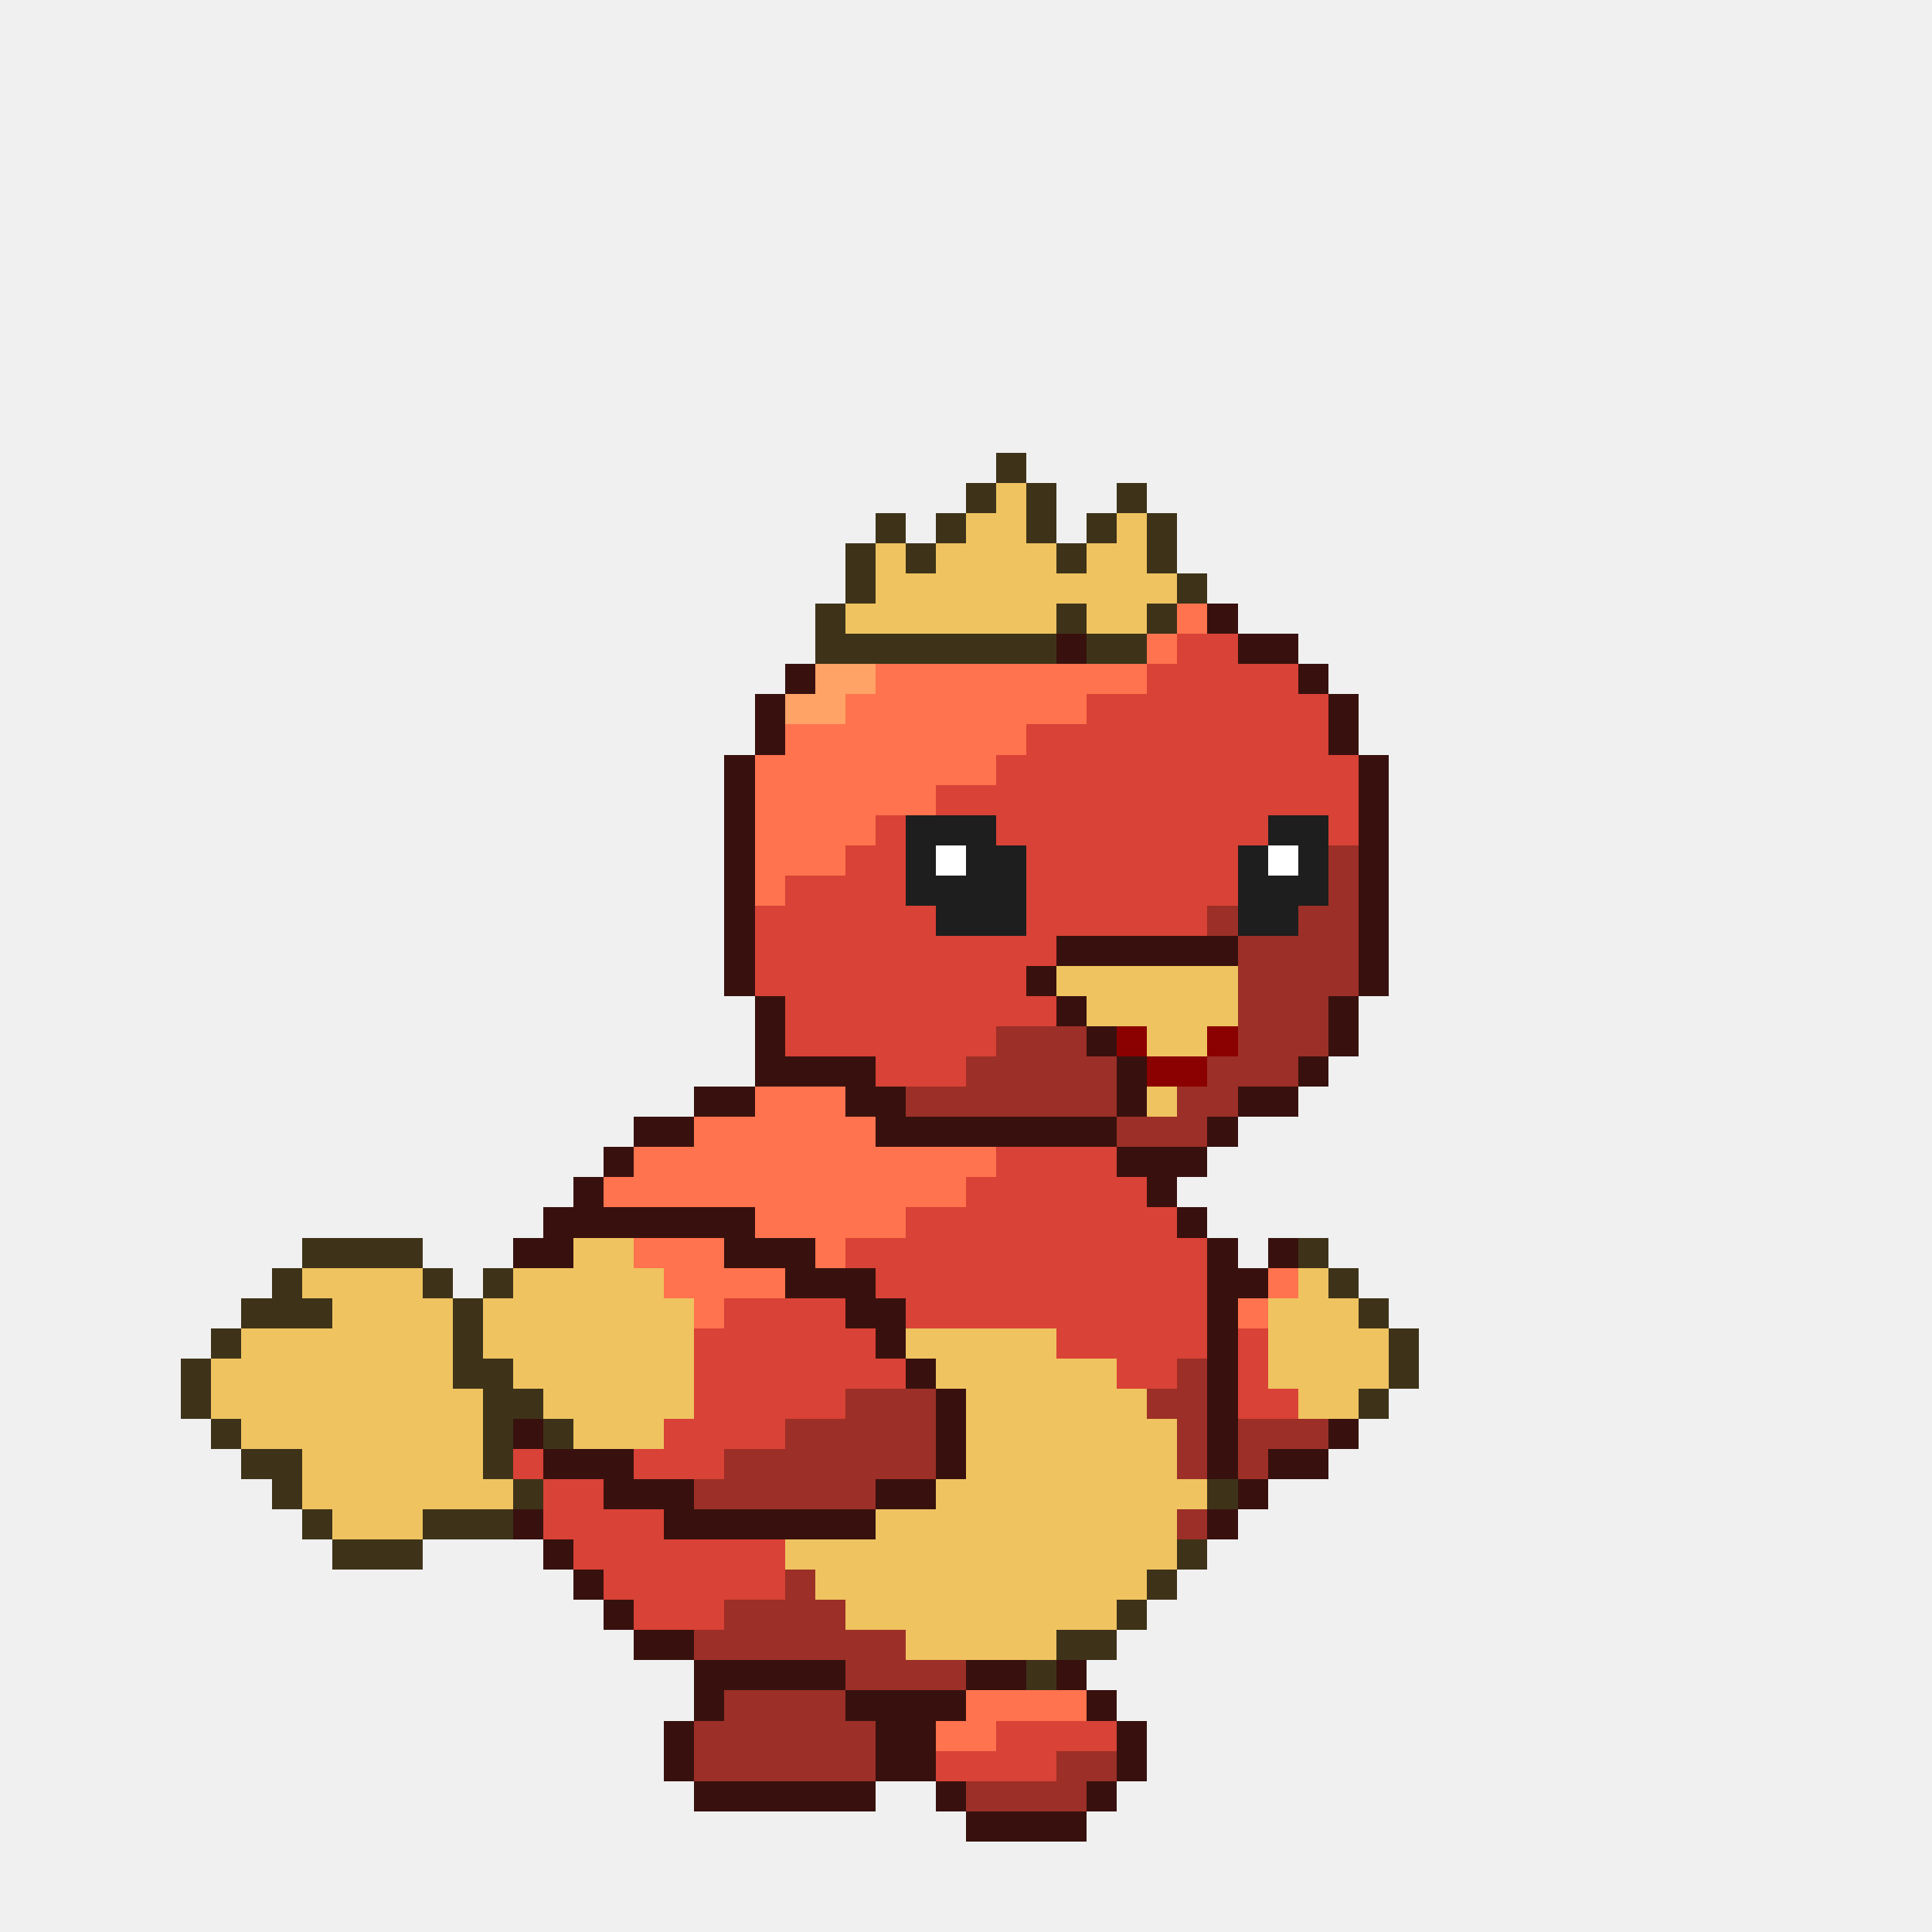
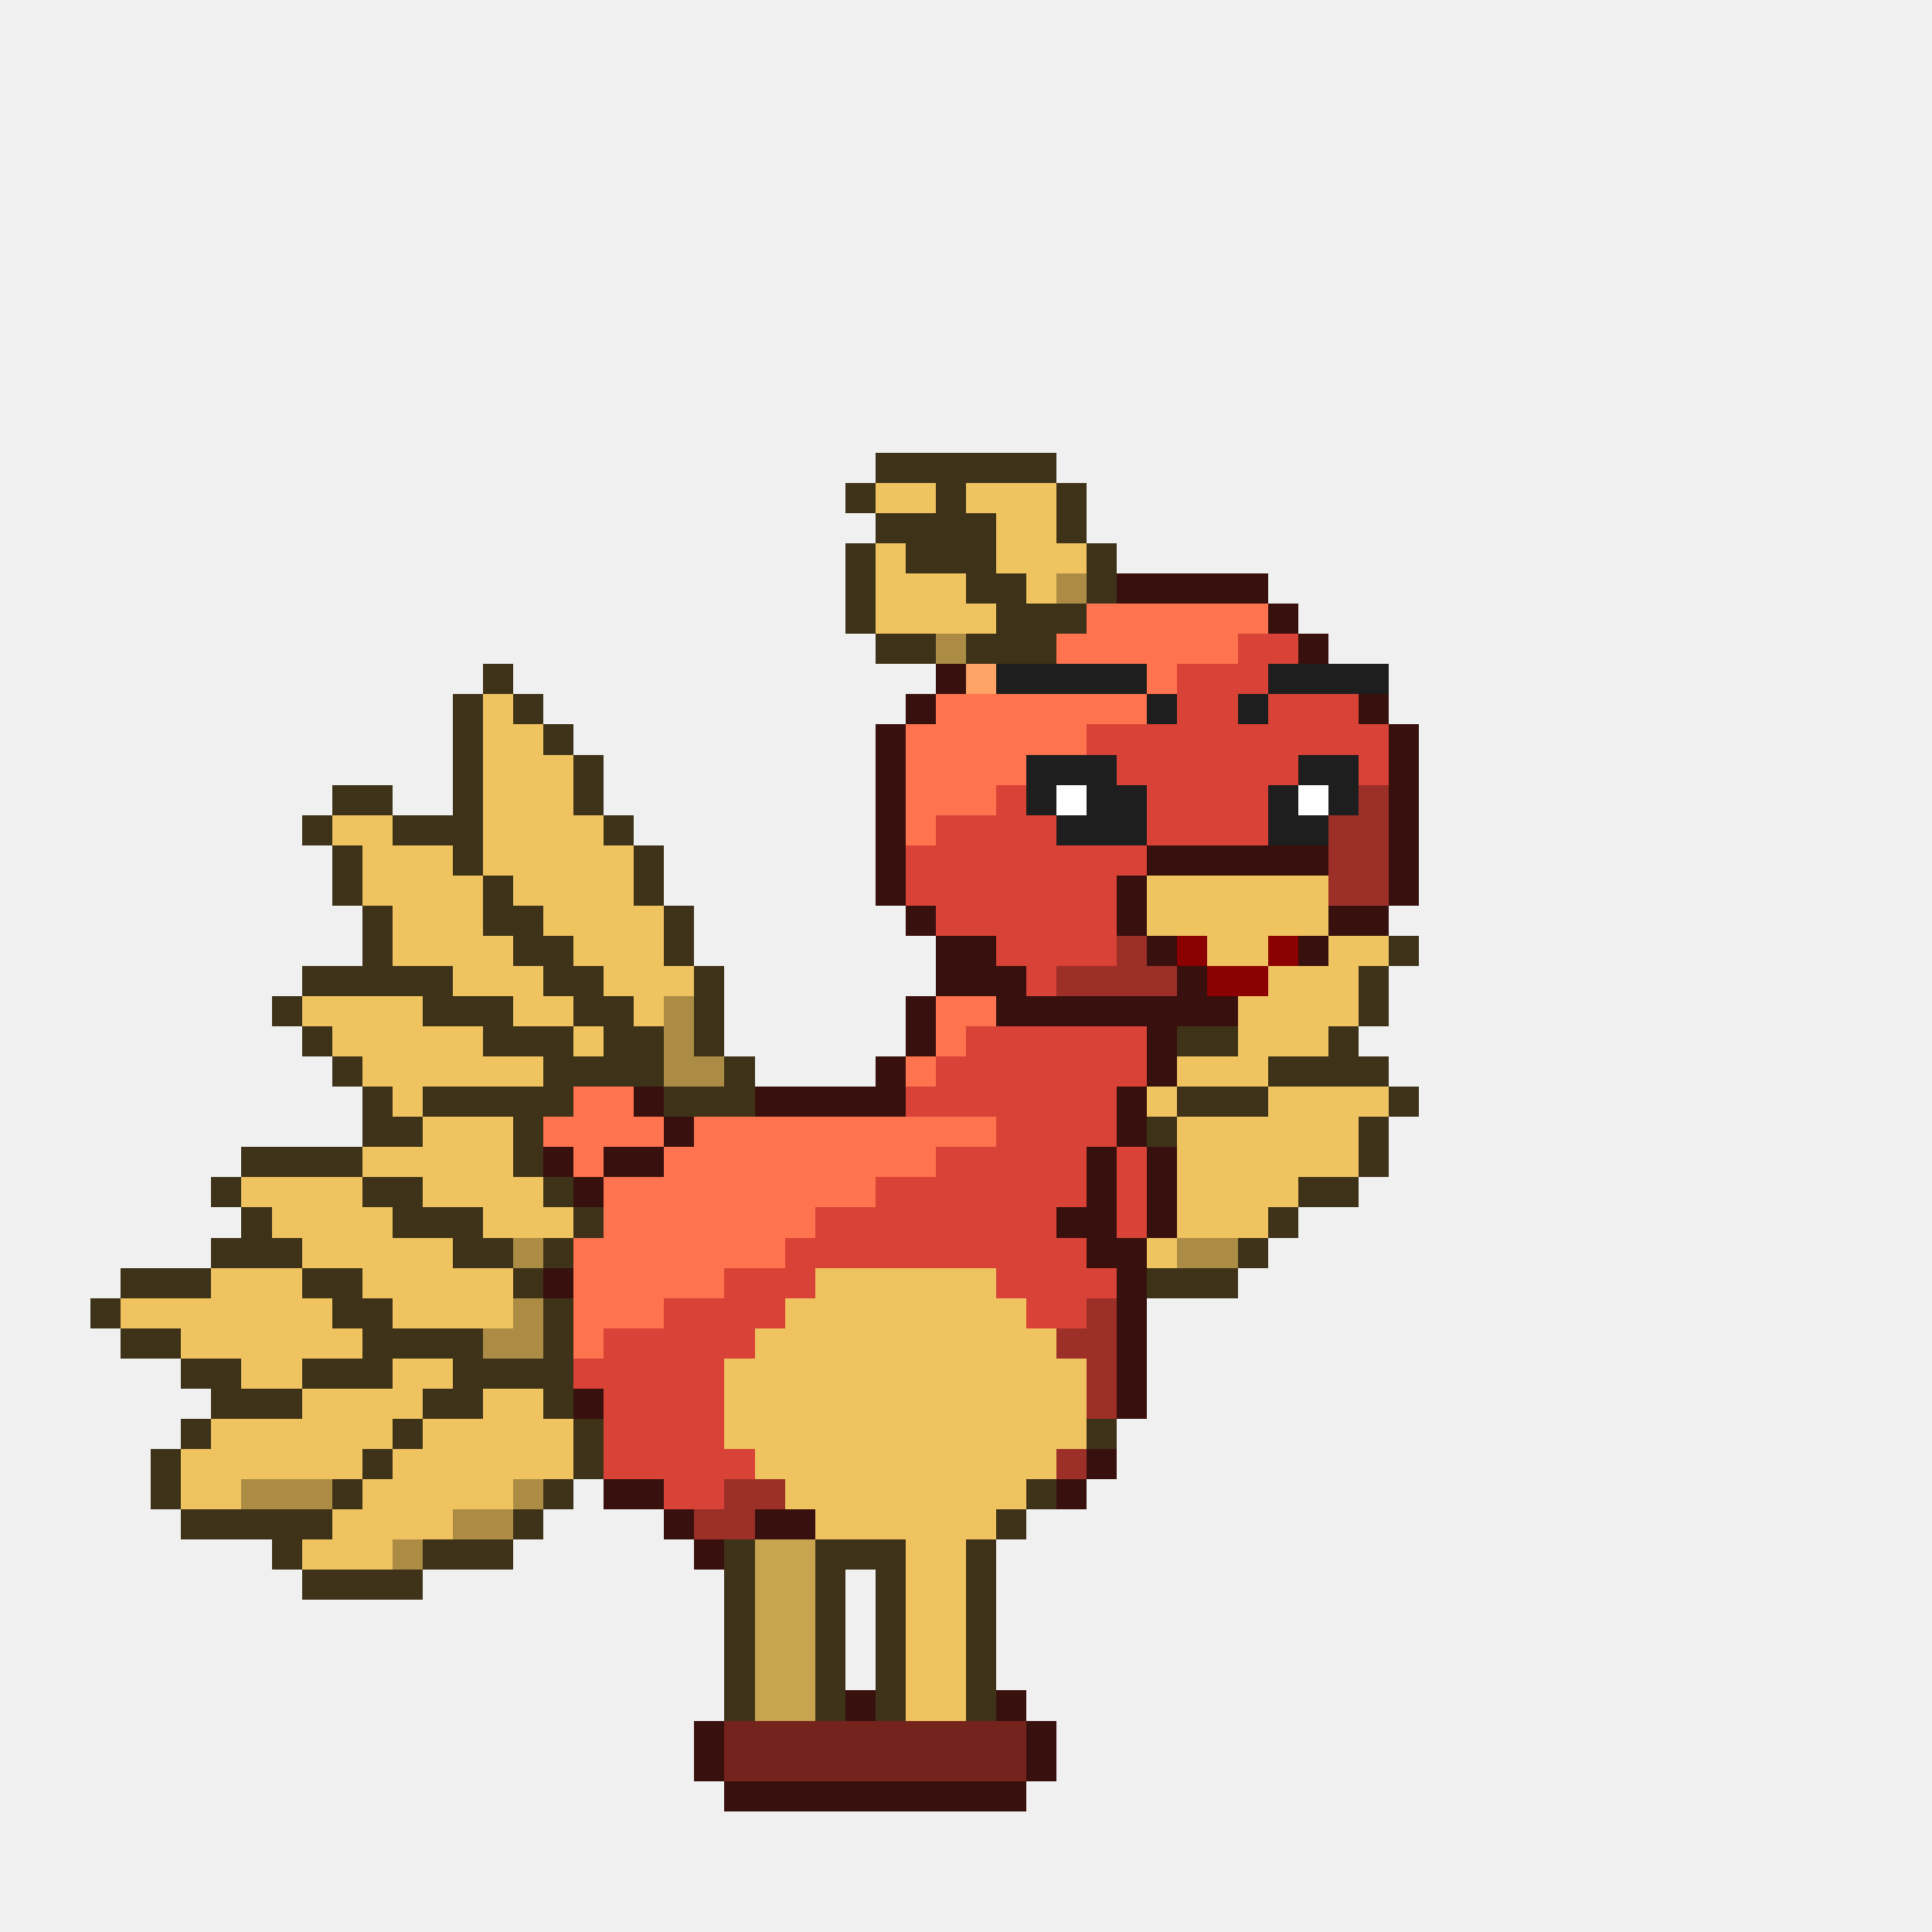
<svg xmlns="http://www.w3.org/2000/svg" viewBox="0 0 128 128" width="128" height="128" shape-rendering="crispEdges">
-   <rect x="66" y="30" width="2" height="2" fill="#3e3319" />
-   <rect x="64" y="32" width="2" height="2" fill="#3e3319" />
-   <rect x="66" y="32" width="2" height="2" fill="#efc360" />
-   <rect x="68" y="32" width="2" height="2" fill="#3e3319" />
-   <rect x="74" y="32" width="2" height="2" fill="#3e3319" />
-   <rect x="58" y="34" width="2" height="2" fill="#3e3319" />
-   <rect x="62" y="34" width="2" height="2" fill="#3e3319" />
-   <rect x="64" y="34" width="4" height="2" fill="#efc360" />
-   <rect x="68" y="34" width="2" height="2" fill="#3e3319" />
-   <rect x="72" y="34" width="2" height="2" fill="#3e3319" />
-   <rect x="74" y="34" width="2" height="2" fill="#efc360" />
-   <rect x="76" y="34" width="2" height="2" fill="#3e3319" />
+   <rect x="58" y="30" width="12" height="2" fill="#3e3319" />
+   <rect x="56" y="32" width="2" height="2" fill="#3e3319" />
+   <rect x="58" y="32" width="4" height="2" fill="#efc360" />
+   <rect x="62" y="32" width="2" height="2" fill="#3e3319" />
+   <rect x="64" y="32" width="6" height="2" fill="#efc360" />
+   <rect x="70" y="32" width="2" height="2" fill="#3e3319" />
+   <rect x="58" y="34" width="8" height="2" fill="#3e3319" />
+   <rect x="66" y="34" width="4" height="2" fill="#efc360" />
+   <rect x="70" y="34" width="2" height="2" fill="#3e3319" />
  <rect x="56" y="36" width="2" height="2" fill="#3e3319" />
  <rect x="58" y="36" width="2" height="2" fill="#efc360" />
-   <rect x="60" y="36" width="2" height="2" fill="#3e3319" />
-   <rect x="62" y="36" width="8" height="2" fill="#efc360" />
-   <rect x="70" y="36" width="2" height="2" fill="#3e3319" />
-   <rect x="72" y="36" width="4" height="2" fill="#efc360" />
-   <rect x="76" y="36" width="2" height="2" fill="#3e3319" />
+   <rect x="60" y="36" width="6" height="2" fill="#3e3319" />
+   <rect x="66" y="36" width="6" height="2" fill="#efc360" />
+   <rect x="72" y="36" width="2" height="2" fill="#3e3319" />
  <rect x="56" y="38" width="2" height="2" fill="#3e3319" />
-   <rect x="58" y="38" width="20" height="2" fill="#efc360" />
-   <rect x="78" y="38" width="2" height="2" fill="#3e3319" />
-   <rect x="54" y="40" width="2" height="2" fill="#3e3319" />
-   <rect x="56" y="40" width="14" height="2" fill="#efc360" />
-   <rect x="70" y="40" width="2" height="2" fill="#3e3319" />
-   <rect x="72" y="40" width="4" height="2" fill="#efc360" />
-   <rect x="76" y="40" width="2" height="2" fill="#3e3319" />
-   <rect x="78" y="40" width="2" height="2" fill="#ff734e" />
-   <rect x="80" y="40" width="2" height="2" fill="#38110e" />
-   <rect x="54" y="42" width="16" height="2" fill="#3e3319" />
-   <rect x="70" y="42" width="2" height="2" fill="#38110e" />
-   <rect x="72" y="42" width="4" height="2" fill="#3e3319" />
-   <rect x="76" y="42" width="2" height="2" fill="#ff734e" />
-   <rect x="78" y="42" width="4" height="2" fill="#d94236" />
-   <rect x="82" y="42" width="4" height="2" fill="#38110e" />
-   <rect x="52" y="44" width="2" height="2" fill="#38110e" />
-   <rect x="54" y="44" width="4" height="2" fill="#ffa366" />
-   <rect x="58" y="44" width="18" height="2" fill="#ff734e" />
-   <rect x="76" y="44" width="10" height="2" fill="#d94236" />
-   <rect x="86" y="44" width="2" height="2" fill="#38110e" />
-   <rect x="50" y="46" width="2" height="2" fill="#38110e" />
-   <rect x="52" y="46" width="4" height="2" fill="#ffa366" />
-   <rect x="56" y="46" width="16" height="2" fill="#ff734e" />
-   <rect x="72" y="46" width="16" height="2" fill="#d94236" />
-   <rect x="88" y="46" width="2" height="2" fill="#38110e" />
-   <rect x="50" y="48" width="2" height="2" fill="#38110e" />
-   <rect x="52" y="48" width="16" height="2" fill="#ff734e" />
-   <rect x="68" y="48" width="20" height="2" fill="#d94236" />
-   <rect x="88" y="48" width="2" height="2" fill="#38110e" />
-   <rect x="48" y="50" width="2" height="2" fill="#38110e" />
-   <rect x="50" y="50" width="16" height="2" fill="#ff734e" />
-   <rect x="66" y="50" width="24" height="2" fill="#d94236" />
-   <rect x="90" y="50" width="2" height="2" fill="#38110e" />
-   <rect x="48" y="52" width="2" height="2" fill="#38110e" />
-   <rect x="50" y="52" width="12" height="2" fill="#ff734e" />
-   <rect x="62" y="52" width="28" height="2" fill="#d94236" />
-   <rect x="90" y="52" width="2" height="2" fill="#38110e" />
-   <rect x="48" y="54" width="2" height="2" fill="#38110e" />
-   <rect x="50" y="54" width="8" height="2" fill="#ff734e" />
-   <rect x="58" y="54" width="2" height="2" fill="#d94236" />
-   <rect x="60" y="54" width="6" height="2" fill="#1e1e1e" />
-   <rect x="66" y="54" width="18" height="2" fill="#d94236" />
+   <rect x="58" y="38" width="6" height="2" fill="#efc360" />
+   <rect x="64" y="38" width="4" height="2" fill="#3e3319" />
+   <rect x="68" y="38" width="2" height="2" fill="#efc360" />
+   <rect x="70" y="38" width="2" height="2" fill="#ac8c45" />
+   <rect x="72" y="38" width="2" height="2" fill="#3e3319" />
+   <rect x="74" y="38" width="10" height="2" fill="#38110e" />
+   <rect x="56" y="40" width="2" height="2" fill="#3e3319" />
+   <rect x="58" y="40" width="8" height="2" fill="#efc360" />
+   <rect x="66" y="40" width="6" height="2" fill="#3e3319" />
+   <rect x="72" y="40" width="12" height="2" fill="#ff734e" />
+   <rect x="84" y="40" width="2" height="2" fill="#38110e" />
+   <rect x="58" y="42" width="4" height="2" fill="#3e3319" />
+   <rect x="62" y="42" width="2" height="2" fill="#ac8c45" />
+   <rect x="64" y="42" width="6" height="2" fill="#3e3319" />
+   <rect x="70" y="42" width="12" height="2" fill="#ff734e" />
+   <rect x="82" y="42" width="4" height="2" fill="#d94236" />
+   <rect x="86" y="42" width="2" height="2" fill="#38110e" />
+   <rect x="32" y="44" width="2" height="2" fill="#3e3319" />
+   <rect x="62" y="44" width="2" height="2" fill="#38110e" />
+   <rect x="64" y="44" width="2" height="2" fill="#ffa366" />
+   <rect x="66" y="44" width="10" height="2" fill="#1e1e1e" />
+   <rect x="76" y="44" width="2" height="2" fill="#ff734e" />
+   <rect x="78" y="44" width="6" height="2" fill="#d94236" />
+   <rect x="84" y="44" width="8" height="2" fill="#1e1e1e" />
+   <rect x="30" y="46" width="2" height="2" fill="#3e3319" />
+   <rect x="32" y="46" width="2" height="2" fill="#efc360" />
+   <rect x="34" y="46" width="2" height="2" fill="#3e3319" />
+   <rect x="60" y="46" width="2" height="2" fill="#38110e" />
+   <rect x="62" y="46" width="14" height="2" fill="#ff734e" />
+   <rect x="76" y="46" width="2" height="2" fill="#1e1e1e" />
+   <rect x="78" y="46" width="4" height="2" fill="#d94236" />
+   <rect x="82" y="46" width="2" height="2" fill="#1e1e1e" />
+   <rect x="84" y="46" width="6" height="2" fill="#d94236" />
+   <rect x="90" y="46" width="2" height="2" fill="#38110e" />
+   <rect x="30" y="48" width="2" height="2" fill="#3e3319" />
+   <rect x="32" y="48" width="4" height="2" fill="#efc360" />
+   <rect x="36" y="48" width="2" height="2" fill="#3e3319" />
+   <rect x="58" y="48" width="2" height="2" fill="#38110e" />
+   <rect x="60" y="48" width="12" height="2" fill="#ff734e" />
+   <rect x="72" y="48" width="20" height="2" fill="#d94236" />
+   <rect x="92" y="48" width="2" height="2" fill="#38110e" />
+   <rect x="30" y="50" width="2" height="2" fill="#3e3319" />
+   <rect x="32" y="50" width="6" height="2" fill="#efc360" />
+   <rect x="38" y="50" width="2" height="2" fill="#3e3319" />
+   <rect x="58" y="50" width="2" height="2" fill="#38110e" />
+   <rect x="60" y="50" width="8" height="2" fill="#ff734e" />
+   <rect x="68" y="50" width="6" height="2" fill="#1e1e1e" />
+   <rect x="74" y="50" width="12" height="2" fill="#d94236" />
+   <rect x="86" y="50" width="4" height="2" fill="#1e1e1e" />
+   <rect x="90" y="50" width="2" height="2" fill="#d94236" />
+   <rect x="92" y="50" width="2" height="2" fill="#38110e" />
+   <rect x="22" y="52" width="4" height="2" fill="#3e3319" />
+   <rect x="30" y="52" width="2" height="2" fill="#3e3319" />
+   <rect x="32" y="52" width="6" height="2" fill="#efc360" />
+   <rect x="38" y="52" width="2" height="2" fill="#3e3319" />
+   <rect x="58" y="52" width="2" height="2" fill="#38110e" />
+   <rect x="60" y="52" width="6" height="2" fill="#ff734e" />
+   <rect x="66" y="52" width="2" height="2" fill="#d94236" />
+   <rect x="68" y="52" width="2" height="2" fill="#1e1e1e" />
+   <rect x="70" y="52" width="2" height="2" fill="#ffffff" />
+   <rect x="72" y="52" width="4" height="2" fill="#1e1e1e" />
+   <rect x="76" y="52" width="8" height="2" fill="#d94236" />
+   <rect x="84" y="52" width="2" height="2" fill="#1e1e1e" />
+   <rect x="86" y="52" width="2" height="2" fill="#ffffff" />
+   <rect x="88" y="52" width="2" height="2" fill="#1e1e1e" />
+   <rect x="90" y="52" width="2" height="2" fill="#9c2f27" />
+   <rect x="92" y="52" width="2" height="2" fill="#38110e" />
+   <rect x="20" y="54" width="2" height="2" fill="#3e3319" />
+   <rect x="22" y="54" width="4" height="2" fill="#efc360" />
+   <rect x="26" y="54" width="6" height="2" fill="#3e3319" />
+   <rect x="32" y="54" width="8" height="2" fill="#efc360" />
+   <rect x="40" y="54" width="2" height="2" fill="#3e3319" />
+   <rect x="58" y="54" width="2" height="2" fill="#38110e" />
+   <rect x="60" y="54" width="2" height="2" fill="#ff734e" />
+   <rect x="62" y="54" width="8" height="2" fill="#d94236" />
+   <rect x="70" y="54" width="6" height="2" fill="#1e1e1e" />
+   <rect x="76" y="54" width="8" height="2" fill="#d94236" />
  <rect x="84" y="54" width="4" height="2" fill="#1e1e1e" />
-   <rect x="88" y="54" width="2" height="2" fill="#d94236" />
-   <rect x="90" y="54" width="2" height="2" fill="#38110e" />
-   <rect x="48" y="56" width="2" height="2" fill="#38110e" />
-   <rect x="50" y="56" width="6" height="2" fill="#ff734e" />
-   <rect x="56" y="56" width="4" height="2" fill="#d94236" />
-   <rect x="60" y="56" width="2" height="2" fill="#1e1e1e" />
-   <rect x="62" y="56" width="2" height="2" fill="#ffffff" />
-   <rect x="64" y="56" width="4" height="2" fill="#1e1e1e" />
-   <rect x="68" y="56" width="14" height="2" fill="#d94236" />
-   <rect x="82" y="56" width="2" height="2" fill="#1e1e1e" />
-   <rect x="84" y="56" width="2" height="2" fill="#ffffff" />
-   <rect x="86" y="56" width="2" height="2" fill="#1e1e1e" />
-   <rect x="88" y="56" width="2" height="2" fill="#9c2f27" />
-   <rect x="90" y="56" width="2" height="2" fill="#38110e" />
-   <rect x="48" y="58" width="2" height="2" fill="#38110e" />
-   <rect x="50" y="58" width="2" height="2" fill="#ff734e" />
-   <rect x="52" y="58" width="8" height="2" fill="#d94236" />
-   <rect x="60" y="58" width="8" height="2" fill="#1e1e1e" />
-   <rect x="68" y="58" width="14" height="2" fill="#d94236" />
-   <rect x="82" y="58" width="6" height="2" fill="#1e1e1e" />
-   <rect x="88" y="58" width="2" height="2" fill="#9c2f27" />
-   <rect x="90" y="58" width="2" height="2" fill="#38110e" />
-   <rect x="48" y="60" width="2" height="2" fill="#38110e" />
-   <rect x="50" y="60" width="12" height="2" fill="#d94236" />
-   <rect x="62" y="60" width="6" height="2" fill="#1e1e1e" />
-   <rect x="68" y="60" width="12" height="2" fill="#d94236" />
-   <rect x="80" y="60" width="2" height="2" fill="#9c2f27" />
-   <rect x="82" y="60" width="4" height="2" fill="#1e1e1e" />
-   <rect x="86" y="60" width="4" height="2" fill="#9c2f27" />
-   <rect x="90" y="60" width="2" height="2" fill="#38110e" />
-   <rect x="48" y="62" width="2" height="2" fill="#38110e" />
-   <rect x="50" y="62" width="20" height="2" fill="#d94236" />
-   <rect x="70" y="62" width="12" height="2" fill="#38110e" />
-   <rect x="82" y="62" width="8" height="2" fill="#9c2f27" />
-   <rect x="90" y="62" width="2" height="2" fill="#38110e" />
-   <rect x="48" y="64" width="2" height="2" fill="#38110e" />
-   <rect x="50" y="64" width="18" height="2" fill="#d94236" />
-   <rect x="68" y="64" width="2" height="2" fill="#38110e" />
-   <rect x="70" y="64" width="12" height="2" fill="#efc360" />
-   <rect x="82" y="64" width="8" height="2" fill="#9c2f27" />
-   <rect x="90" y="64" width="2" height="2" fill="#38110e" />
-   <rect x="50" y="66" width="2" height="2" fill="#38110e" />
-   <rect x="52" y="66" width="18" height="2" fill="#d94236" />
-   <rect x="70" y="66" width="2" height="2" fill="#38110e" />
-   <rect x="72" y="66" width="10" height="2" fill="#efc360" />
-   <rect x="82" y="66" width="6" height="2" fill="#9c2f27" />
-   <rect x="88" y="66" width="2" height="2" fill="#38110e" />
-   <rect x="50" y="68" width="2" height="2" fill="#38110e" />
-   <rect x="52" y="68" width="14" height="2" fill="#d94236" />
-   <rect x="66" y="68" width="6" height="2" fill="#9c2f27" />
-   <rect x="72" y="68" width="2" height="2" fill="#38110e" />
-   <rect x="74" y="68" width="2" height="2" fill="#8b0000" />
-   <rect x="76" y="68" width="4" height="2" fill="#efc360" />
-   <rect x="80" y="68" width="2" height="2" fill="#8b0000" />
-   <rect x="82" y="68" width="6" height="2" fill="#9c2f27" />
-   <rect x="88" y="68" width="2" height="2" fill="#38110e" />
-   <rect x="50" y="70" width="8" height="2" fill="#38110e" />
-   <rect x="58" y="70" width="6" height="2" fill="#d94236" />
-   <rect x="64" y="70" width="10" height="2" fill="#9c2f27" />
-   <rect x="74" y="70" width="2" height="2" fill="#38110e" />
-   <rect x="76" y="70" width="4" height="2" fill="#8b0000" />
-   <rect x="80" y="70" width="6" height="2" fill="#9c2f27" />
-   <rect x="86" y="70" width="2" height="2" fill="#38110e" />
-   <rect x="46" y="72" width="4" height="2" fill="#38110e" />
-   <rect x="50" y="72" width="6" height="2" fill="#ff734e" />
-   <rect x="56" y="72" width="4" height="2" fill="#38110e" />
-   <rect x="60" y="72" width="14" height="2" fill="#9c2f27" />
+   <rect x="88" y="54" width="4" height="2" fill="#9c2f27" />
+   <rect x="92" y="54" width="2" height="2" fill="#38110e" />
+   <rect x="22" y="56" width="2" height="2" fill="#3e3319" />
+   <rect x="24" y="56" width="6" height="2" fill="#efc360" />
+   <rect x="30" y="56" width="2" height="2" fill="#3e3319" />
+   <rect x="32" y="56" width="10" height="2" fill="#efc360" />
+   <rect x="42" y="56" width="2" height="2" fill="#3e3319" />
+   <rect x="58" y="56" width="2" height="2" fill="#38110e" />
+   <rect x="60" y="56" width="16" height="2" fill="#d94236" />
+   <rect x="76" y="56" width="12" height="2" fill="#38110e" />
+   <rect x="88" y="56" width="4" height="2" fill="#9c2f27" />
+   <rect x="92" y="56" width="2" height="2" fill="#38110e" />
+   <rect x="22" y="58" width="2" height="2" fill="#3e3319" />
+   <rect x="24" y="58" width="8" height="2" fill="#efc360" />
+   <rect x="32" y="58" width="2" height="2" fill="#3e3319" />
+   <rect x="34" y="58" width="8" height="2" fill="#efc360" />
+   <rect x="42" y="58" width="2" height="2" fill="#3e3319" />
+   <rect x="58" y="58" width="2" height="2" fill="#38110e" />
+   <rect x="60" y="58" width="14" height="2" fill="#d94236" />
+   <rect x="74" y="58" width="2" height="2" fill="#38110e" />
+   <rect x="76" y="58" width="12" height="2" fill="#efc360" />
+   <rect x="88" y="58" width="4" height="2" fill="#9c2f27" />
+   <rect x="92" y="58" width="2" height="2" fill="#38110e" />
+   <rect x="24" y="60" width="2" height="2" fill="#3e3319" />
+   <rect x="26" y="60" width="6" height="2" fill="#efc360" />
+   <rect x="32" y="60" width="4" height="2" fill="#3e3319" />
+   <rect x="36" y="60" width="8" height="2" fill="#efc360" />
+   <rect x="44" y="60" width="2" height="2" fill="#3e3319" />
+   <rect x="60" y="60" width="2" height="2" fill="#38110e" />
+   <rect x="62" y="60" width="12" height="2" fill="#d94236" />
+   <rect x="74" y="60" width="2" height="2" fill="#38110e" />
+   <rect x="76" y="60" width="12" height="2" fill="#efc360" />
+   <rect x="88" y="60" width="4" height="2" fill="#38110e" />
+   <rect x="24" y="62" width="2" height="2" fill="#3e3319" />
+   <rect x="26" y="62" width="8" height="2" fill="#efc360" />
+   <rect x="34" y="62" width="4" height="2" fill="#3e3319" />
+   <rect x="38" y="62" width="6" height="2" fill="#efc360" />
+   <rect x="44" y="62" width="2" height="2" fill="#3e3319" />
+   <rect x="62" y="62" width="4" height="2" fill="#38110e" />
+   <rect x="66" y="62" width="8" height="2" fill="#d94236" />
+   <rect x="74" y="62" width="2" height="2" fill="#9c2f27" />
+   <rect x="76" y="62" width="2" height="2" fill="#38110e" />
+   <rect x="78" y="62" width="2" height="2" fill="#8b0000" />
+   <rect x="80" y="62" width="4" height="2" fill="#efc360" />
+   <rect x="84" y="62" width="2" height="2" fill="#8b0000" />
+   <rect x="86" y="62" width="2" height="2" fill="#38110e" />
+   <rect x="88" y="62" width="4" height="2" fill="#efc360" />
+   <rect x="92" y="62" width="2" height="2" fill="#3e3319" />
+   <rect x="20" y="64" width="10" height="2" fill="#3e3319" />
+   <rect x="30" y="64" width="6" height="2" fill="#efc360" />
+   <rect x="36" y="64" width="4" height="2" fill="#3e3319" />
+   <rect x="40" y="64" width="6" height="2" fill="#efc360" />
+   <rect x="46" y="64" width="2" height="2" fill="#3e3319" />
+   <rect x="62" y="64" width="6" height="2" fill="#38110e" />
+   <rect x="68" y="64" width="2" height="2" fill="#d94236" />
+   <rect x="70" y="64" width="8" height="2" fill="#9c2f27" />
+   <rect x="78" y="64" width="2" height="2" fill="#38110e" />
+   <rect x="80" y="64" width="4" height="2" fill="#8b0000" />
+   <rect x="84" y="64" width="6" height="2" fill="#efc360" />
+   <rect x="90" y="64" width="2" height="2" fill="#3e3319" />
+   <rect x="18" y="66" width="2" height="2" fill="#3e3319" />
+   <rect x="20" y="66" width="8" height="2" fill="#efc360" />
+   <rect x="28" y="66" width="6" height="2" fill="#3e3319" />
+   <rect x="34" y="66" width="4" height="2" fill="#efc360" />
+   <rect x="38" y="66" width="4" height="2" fill="#3e3319" />
+   <rect x="42" y="66" width="2" height="2" fill="#efc360" />
+   <rect x="44" y="66" width="2" height="2" fill="#ac8c45" />
+   <rect x="46" y="66" width="2" height="2" fill="#3e3319" />
+   <rect x="60" y="66" width="2" height="2" fill="#38110e" />
+   <rect x="62" y="66" width="4" height="2" fill="#ff734e" />
+   <rect x="66" y="66" width="16" height="2" fill="#38110e" />
+   <rect x="82" y="66" width="8" height="2" fill="#efc360" />
+   <rect x="90" y="66" width="2" height="2" fill="#3e3319" />
+   <rect x="20" y="68" width="2" height="2" fill="#3e3319" />
+   <rect x="22" y="68" width="10" height="2" fill="#efc360" />
+   <rect x="32" y="68" width="6" height="2" fill="#3e3319" />
+   <rect x="38" y="68" width="2" height="2" fill="#efc360" />
+   <rect x="40" y="68" width="4" height="2" fill="#3e3319" />
+   <rect x="44" y="68" width="2" height="2" fill="#ac8c45" />
+   <rect x="46" y="68" width="2" height="2" fill="#3e3319" />
+   <rect x="60" y="68" width="2" height="2" fill="#38110e" />
+   <rect x="62" y="68" width="2" height="2" fill="#ff734e" />
+   <rect x="64" y="68" width="12" height="2" fill="#d94236" />
+   <rect x="76" y="68" width="2" height="2" fill="#38110e" />
+   <rect x="78" y="68" width="4" height="2" fill="#3e3319" />
+   <rect x="82" y="68" width="6" height="2" fill="#efc360" />
+   <rect x="88" y="68" width="2" height="2" fill="#3e3319" />
+   <rect x="22" y="70" width="2" height="2" fill="#3e3319" />
+   <rect x="24" y="70" width="12" height="2" fill="#efc360" />
+   <rect x="36" y="70" width="8" height="2" fill="#3e3319" />
+   <rect x="44" y="70" width="4" height="2" fill="#ac8c45" />
+   <rect x="48" y="70" width="2" height="2" fill="#3e3319" />
+   <rect x="58" y="70" width="2" height="2" fill="#38110e" />
+   <rect x="60" y="70" width="2" height="2" fill="#ff734e" />
+   <rect x="62" y="70" width="14" height="2" fill="#d94236" />
+   <rect x="76" y="70" width="2" height="2" fill="#38110e" />
+   <rect x="78" y="70" width="6" height="2" fill="#efc360" />
+   <rect x="84" y="70" width="8" height="2" fill="#3e3319" />
+   <rect x="24" y="72" width="2" height="2" fill="#3e3319" />
+   <rect x="26" y="72" width="2" height="2" fill="#efc360" />
+   <rect x="28" y="72" width="10" height="2" fill="#3e3319" />
+   <rect x="38" y="72" width="4" height="2" fill="#ff734e" />
+   <rect x="42" y="72" width="2" height="2" fill="#38110e" />
+   <rect x="44" y="72" width="6" height="2" fill="#3e3319" />
+   <rect x="50" y="72" width="10" height="2" fill="#38110e" />
+   <rect x="60" y="72" width="14" height="2" fill="#d94236" />
  <rect x="74" y="72" width="2" height="2" fill="#38110e" />
  <rect x="76" y="72" width="2" height="2" fill="#efc360" />
-   <rect x="78" y="72" width="4" height="2" fill="#9c2f27" />
-   <rect x="82" y="72" width="4" height="2" fill="#38110e" />
-   <rect x="42" y="74" width="4" height="2" fill="#38110e" />
-   <rect x="46" y="74" width="12" height="2" fill="#ff734e" />
-   <rect x="58" y="74" width="16" height="2" fill="#38110e" />
-   <rect x="74" y="74" width="6" height="2" fill="#9c2f27" />
-   <rect x="80" y="74" width="2" height="2" fill="#38110e" />
-   <rect x="40" y="76" width="2" height="2" fill="#38110e" />
-   <rect x="42" y="76" width="24" height="2" fill="#ff734e" />
-   <rect x="66" y="76" width="8" height="2" fill="#d94236" />
-   <rect x="74" y="76" width="6" height="2" fill="#38110e" />
+   <rect x="78" y="72" width="6" height="2" fill="#3e3319" />
+   <rect x="84" y="72" width="8" height="2" fill="#efc360" />
+   <rect x="92" y="72" width="2" height="2" fill="#3e3319" />
+   <rect x="24" y="74" width="4" height="2" fill="#3e3319" />
+   <rect x="28" y="74" width="6" height="2" fill="#efc360" />
+   <rect x="34" y="74" width="2" height="2" fill="#3e3319" />
+   <rect x="36" y="74" width="8" height="2" fill="#ff734e" />
+   <rect x="44" y="74" width="2" height="2" fill="#38110e" />
+   <rect x="46" y="74" width="20" height="2" fill="#ff734e" />
+   <rect x="66" y="74" width="8" height="2" fill="#d94236" />
+   <rect x="74" y="74" width="2" height="2" fill="#38110e" />
+   <rect x="76" y="74" width="2" height="2" fill="#3e3319" />
+   <rect x="78" y="74" width="12" height="2" fill="#efc360" />
+   <rect x="90" y="74" width="2" height="2" fill="#3e3319" />
+   <rect x="16" y="76" width="8" height="2" fill="#3e3319" />
+   <rect x="24" y="76" width="10" height="2" fill="#efc360" />
+   <rect x="34" y="76" width="2" height="2" fill="#3e3319" />
+   <rect x="36" y="76" width="2" height="2" fill="#38110e" />
+   <rect x="38" y="76" width="2" height="2" fill="#ff734e" />
+   <rect x="40" y="76" width="4" height="2" fill="#38110e" />
+   <rect x="44" y="76" width="18" height="2" fill="#ff734e" />
+   <rect x="62" y="76" width="10" height="2" fill="#d94236" />
+   <rect x="72" y="76" width="2" height="2" fill="#38110e" />
+   <rect x="74" y="76" width="2" height="2" fill="#d94236" />
+   <rect x="76" y="76" width="2" height="2" fill="#38110e" />
+   <rect x="78" y="76" width="12" height="2" fill="#efc360" />
+   <rect x="90" y="76" width="2" height="2" fill="#3e3319" />
+   <rect x="14" y="78" width="2" height="2" fill="#3e3319" />
+   <rect x="16" y="78" width="8" height="2" fill="#efc360" />
+   <rect x="24" y="78" width="4" height="2" fill="#3e3319" />
+   <rect x="28" y="78" width="8" height="2" fill="#efc360" />
+   <rect x="36" y="78" width="2" height="2" fill="#3e3319" />
  <rect x="38" y="78" width="2" height="2" fill="#38110e" />
-   <rect x="40" y="78" width="24" height="2" fill="#ff734e" />
-   <rect x="64" y="78" width="12" height="2" fill="#d94236" />
+   <rect x="40" y="78" width="18" height="2" fill="#ff734e" />
+   <rect x="58" y="78" width="14" height="2" fill="#d94236" />
+   <rect x="72" y="78" width="2" height="2" fill="#38110e" />
+   <rect x="74" y="78" width="2" height="2" fill="#d94236" />
  <rect x="76" y="78" width="2" height="2" fill="#38110e" />
-   <rect x="36" y="80" width="14" height="2" fill="#38110e" />
-   <rect x="50" y="80" width="10" height="2" fill="#ff734e" />
-   <rect x="60" y="80" width="18" height="2" fill="#d94236" />
-   <rect x="78" y="80" width="2" height="2" fill="#38110e" />
-   <rect x="20" y="82" width="8" height="2" fill="#3e3319" />
-   <rect x="34" y="82" width="4" height="2" fill="#38110e" />
-   <rect x="38" y="82" width="4" height="2" fill="#efc360" />
-   <rect x="42" y="82" width="6" height="2" fill="#ff734e" />
-   <rect x="48" y="82" width="6" height="2" fill="#38110e" />
-   <rect x="54" y="82" width="2" height="2" fill="#ff734e" />
-   <rect x="56" y="82" width="24" height="2" fill="#d94236" />
-   <rect x="80" y="82" width="2" height="2" fill="#38110e" />
-   <rect x="84" y="82" width="2" height="2" fill="#38110e" />
-   <rect x="86" y="82" width="2" height="2" fill="#3e3319" />
-   <rect x="18" y="84" width="2" height="2" fill="#3e3319" />
-   <rect x="20" y="84" width="8" height="2" fill="#efc360" />
-   <rect x="28" y="84" width="2" height="2" fill="#3e3319" />
-   <rect x="32" y="84" width="2" height="2" fill="#3e3319" />
-   <rect x="34" y="84" width="10" height="2" fill="#efc360" />
-   <rect x="44" y="84" width="8" height="2" fill="#ff734e" />
-   <rect x="52" y="84" width="6" height="2" fill="#38110e" />
-   <rect x="58" y="84" width="22" height="2" fill="#d94236" />
-   <rect x="80" y="84" width="4" height="2" fill="#38110e" />
-   <rect x="84" y="84" width="2" height="2" fill="#ff734e" />
-   <rect x="86" y="84" width="2" height="2" fill="#efc360" />
-   <rect x="88" y="84" width="2" height="2" fill="#3e3319" />
-   <rect x="16" y="86" width="6" height="2" fill="#3e3319" />
-   <rect x="22" y="86" width="8" height="2" fill="#efc360" />
-   <rect x="30" y="86" width="2" height="2" fill="#3e3319" />
-   <rect x="32" y="86" width="14" height="2" fill="#efc360" />
-   <rect x="46" y="86" width="2" height="2" fill="#ff734e" />
-   <rect x="48" y="86" width="8" height="2" fill="#d94236" />
-   <rect x="56" y="86" width="4" height="2" fill="#38110e" />
-   <rect x="60" y="86" width="20" height="2" fill="#d94236" />
-   <rect x="80" y="86" width="2" height="2" fill="#38110e" />
-   <rect x="82" y="86" width="2" height="2" fill="#ff734e" />
-   <rect x="84" y="86" width="6" height="2" fill="#efc360" />
-   <rect x="90" y="86" width="2" height="2" fill="#3e3319" />
-   <rect x="14" y="88" width="2" height="2" fill="#3e3319" />
-   <rect x="16" y="88" width="14" height="2" fill="#efc360" />
-   <rect x="30" y="88" width="2" height="2" fill="#3e3319" />
-   <rect x="32" y="88" width="14" height="2" fill="#efc360" />
-   <rect x="46" y="88" width="12" height="2" fill="#d94236" />
-   <rect x="58" y="88" width="2" height="2" fill="#38110e" />
-   <rect x="60" y="88" width="10" height="2" fill="#efc360" />
-   <rect x="70" y="88" width="10" height="2" fill="#d94236" />
-   <rect x="80" y="88" width="2" height="2" fill="#38110e" />
-   <rect x="82" y="88" width="2" height="2" fill="#d94236" />
-   <rect x="84" y="88" width="8" height="2" fill="#efc360" />
-   <rect x="92" y="88" width="2" height="2" fill="#3e3319" />
-   <rect x="12" y="90" width="2" height="2" fill="#3e3319" />
-   <rect x="14" y="90" width="16" height="2" fill="#efc360" />
-   <rect x="30" y="90" width="4" height="2" fill="#3e3319" />
-   <rect x="34" y="90" width="12" height="2" fill="#efc360" />
-   <rect x="46" y="90" width="14" height="2" fill="#d94236" />
-   <rect x="60" y="90" width="2" height="2" fill="#38110e" />
-   <rect x="62" y="90" width="12" height="2" fill="#efc360" />
-   <rect x="74" y="90" width="4" height="2" fill="#d94236" />
-   <rect x="78" y="90" width="2" height="2" fill="#9c2f27" />
-   <rect x="80" y="90" width="2" height="2" fill="#38110e" />
-   <rect x="82" y="90" width="2" height="2" fill="#d94236" />
-   <rect x="84" y="90" width="8" height="2" fill="#efc360" />
-   <rect x="92" y="90" width="2" height="2" fill="#3e3319" />
-   <rect x="12" y="92" width="2" height="2" fill="#3e3319" />
-   <rect x="14" y="92" width="18" height="2" fill="#efc360" />
-   <rect x="32" y="92" width="4" height="2" fill="#3e3319" />
-   <rect x="36" y="92" width="10" height="2" fill="#efc360" />
-   <rect x="46" y="92" width="10" height="2" fill="#d94236" />
-   <rect x="56" y="92" width="6" height="2" fill="#9c2f27" />
-   <rect x="62" y="92" width="2" height="2" fill="#38110e" />
-   <rect x="64" y="92" width="12" height="2" fill="#efc360" />
-   <rect x="76" y="92" width="4" height="2" fill="#9c2f27" />
-   <rect x="80" y="92" width="2" height="2" fill="#38110e" />
-   <rect x="82" y="92" width="4" height="2" fill="#d94236" />
-   <rect x="86" y="92" width="4" height="2" fill="#efc360" />
-   <rect x="90" y="92" width="2" height="2" fill="#3e3319" />
-   <rect x="14" y="94" width="2" height="2" fill="#3e3319" />
-   <rect x="16" y="94" width="16" height="2" fill="#efc360" />
-   <rect x="32" y="94" width="2" height="2" fill="#3e3319" />
-   <rect x="34" y="94" width="2" height="2" fill="#38110e" />
-   <rect x="36" y="94" width="2" height="2" fill="#3e3319" />
-   <rect x="38" y="94" width="6" height="2" fill="#efc360" />
-   <rect x="44" y="94" width="8" height="2" fill="#d94236" />
-   <rect x="52" y="94" width="10" height="2" fill="#9c2f27" />
-   <rect x="62" y="94" width="2" height="2" fill="#38110e" />
-   <rect x="64" y="94" width="14" height="2" fill="#efc360" />
-   <rect x="78" y="94" width="2" height="2" fill="#9c2f27" />
-   <rect x="80" y="94" width="2" height="2" fill="#38110e" />
-   <rect x="82" y="94" width="6" height="2" fill="#9c2f27" />
-   <rect x="88" y="94" width="2" height="2" fill="#38110e" />
-   <rect x="16" y="96" width="4" height="2" fill="#3e3319" />
-   <rect x="20" y="96" width="12" height="2" fill="#efc360" />
-   <rect x="32" y="96" width="2" height="2" fill="#3e3319" />
-   <rect x="34" y="96" width="2" height="2" fill="#d94236" />
-   <rect x="36" y="96" width="6" height="2" fill="#38110e" />
-   <rect x="42" y="96" width="6" height="2" fill="#d94236" />
-   <rect x="48" y="96" width="14" height="2" fill="#9c2f27" />
-   <rect x="62" y="96" width="2" height="2" fill="#38110e" />
-   <rect x="64" y="96" width="14" height="2" fill="#efc360" />
-   <rect x="78" y="96" width="2" height="2" fill="#9c2f27" />
-   <rect x="80" y="96" width="2" height="2" fill="#38110e" />
-   <rect x="82" y="96" width="2" height="2" fill="#9c2f27" />
-   <rect x="84" y="96" width="4" height="2" fill="#38110e" />
-   <rect x="18" y="98" width="2" height="2" fill="#3e3319" />
-   <rect x="20" y="98" width="14" height="2" fill="#efc360" />
-   <rect x="34" y="98" width="2" height="2" fill="#3e3319" />
-   <rect x="36" y="98" width="4" height="2" fill="#d94236" />
-   <rect x="40" y="98" width="6" height="2" fill="#38110e" />
-   <rect x="46" y="98" width="12" height="2" fill="#9c2f27" />
-   <rect x="58" y="98" width="4" height="2" fill="#38110e" />
-   <rect x="62" y="98" width="18" height="2" fill="#efc360" />
-   <rect x="80" y="98" width="2" height="2" fill="#3e3319" />
-   <rect x="82" y="98" width="2" height="2" fill="#38110e" />
-   <rect x="20" y="100" width="2" height="2" fill="#3e3319" />
-   <rect x="22" y="100" width="6" height="2" fill="#efc360" />
-   <rect x="28" y="100" width="6" height="2" fill="#3e3319" />
-   <rect x="34" y="100" width="2" height="2" fill="#38110e" />
-   <rect x="36" y="100" width="8" height="2" fill="#d94236" />
-   <rect x="44" y="100" width="14" height="2" fill="#38110e" />
-   <rect x="58" y="100" width="20" height="2" fill="#efc360" />
-   <rect x="78" y="100" width="2" height="2" fill="#9c2f27" />
-   <rect x="80" y="100" width="2" height="2" fill="#38110e" />
-   <rect x="22" y="102" width="6" height="2" fill="#3e3319" />
-   <rect x="36" y="102" width="2" height="2" fill="#38110e" />
-   <rect x="38" y="102" width="14" height="2" fill="#d94236" />
-   <rect x="52" y="102" width="26" height="2" fill="#efc360" />
-   <rect x="78" y="102" width="2" height="2" fill="#3e3319" />
-   <rect x="38" y="104" width="2" height="2" fill="#38110e" />
-   <rect x="40" y="104" width="12" height="2" fill="#d94236" />
-   <rect x="52" y="104" width="2" height="2" fill="#9c2f27" />
-   <rect x="54" y="104" width="22" height="2" fill="#efc360" />
-   <rect x="76" y="104" width="2" height="2" fill="#3e3319" />
-   <rect x="40" y="106" width="2" height="2" fill="#38110e" />
-   <rect x="42" y="106" width="6" height="2" fill="#d94236" />
-   <rect x="48" y="106" width="8" height="2" fill="#9c2f27" />
-   <rect x="56" y="106" width="18" height="2" fill="#efc360" />
-   <rect x="74" y="106" width="2" height="2" fill="#3e3319" />
-   <rect x="42" y="108" width="4" height="2" fill="#38110e" />
-   <rect x="46" y="108" width="14" height="2" fill="#9c2f27" />
-   <rect x="60" y="108" width="10" height="2" fill="#efc360" />
-   <rect x="70" y="108" width="4" height="2" fill="#3e3319" />
-   <rect x="46" y="110" width="10" height="2" fill="#38110e" />
-   <rect x="56" y="110" width="8" height="2" fill="#9c2f27" />
-   <rect x="64" y="110" width="4" height="2" fill="#38110e" />
-   <rect x="68" y="110" width="2" height="2" fill="#3e3319" />
-   <rect x="70" y="110" width="2" height="2" fill="#38110e" />
-   <rect x="46" y="112" width="2" height="2" fill="#38110e" />
-   <rect x="48" y="112" width="8" height="2" fill="#9c2f27" />
-   <rect x="56" y="112" width="8" height="2" fill="#38110e" />
-   <rect x="64" y="112" width="8" height="2" fill="#ff734e" />
-   <rect x="72" y="112" width="2" height="2" fill="#38110e" />
-   <rect x="44" y="114" width="2" height="2" fill="#38110e" />
-   <rect x="46" y="114" width="12" height="2" fill="#9c2f27" />
-   <rect x="58" y="114" width="4" height="2" fill="#38110e" />
-   <rect x="62" y="114" width="4" height="2" fill="#ff734e" />
-   <rect x="66" y="114" width="8" height="2" fill="#d94236" />
-   <rect x="74" y="114" width="2" height="2" fill="#38110e" />
-   <rect x="44" y="116" width="2" height="2" fill="#38110e" />
-   <rect x="46" y="116" width="12" height="2" fill="#9c2f27" />
-   <rect x="58" y="116" width="4" height="2" fill="#38110e" />
-   <rect x="62" y="116" width="8" height="2" fill="#d94236" />
-   <rect x="70" y="116" width="4" height="2" fill="#9c2f27" />
-   <rect x="74" y="116" width="2" height="2" fill="#38110e" />
-   <rect x="46" y="118" width="12" height="2" fill="#38110e" />
-   <rect x="62" y="118" width="2" height="2" fill="#38110e" />
-   <rect x="64" y="118" width="8" height="2" fill="#9c2f27" />
-   <rect x="72" y="118" width="2" height="2" fill="#38110e" />
-   <rect x="64" y="120" width="8" height="2" fill="#38110e" />
+   <rect x="78" y="78" width="8" height="2" fill="#efc360" />
+   <rect x="86" y="78" width="4" height="2" fill="#3e3319" />
+   <rect x="16" y="80" width="2" height="2" fill="#3e3319" />
+   <rect x="18" y="80" width="8" height="2" fill="#efc360" />
+   <rect x="26" y="80" width="6" height="2" fill="#3e3319" />
+   <rect x="32" y="80" width="6" height="2" fill="#efc360" />
+   <rect x="38" y="80" width="2" height="2" fill="#3e3319" />
+   <rect x="40" y="80" width="14" height="2" fill="#ff734e" />
+   <rect x="54" y="80" width="16" height="2" fill="#d94236" />
+   <rect x="70" y="80" width="4" height="2" fill="#38110e" />
+   <rect x="74" y="80" width="2" height="2" fill="#d94236" />
+   <rect x="76" y="80" width="2" height="2" fill="#38110e" />
+   <rect x="78" y="80" width="6" height="2" fill="#efc360" />
+   <rect x="84" y="80" width="2" height="2" fill="#3e3319" />
+   <rect x="14" y="82" width="6" height="2" fill="#3e3319" />
+   <rect x="20" y="82" width="10" height="2" fill="#efc360" />
+   <rect x="30" y="82" width="4" height="2" fill="#3e3319" />
+   <rect x="34" y="82" width="2" height="2" fill="#ac8c45" />
+   <rect x="36" y="82" width="2" height="2" fill="#3e3319" />
+   <rect x="38" y="82" width="14" height="2" fill="#ff734e" />
+   <rect x="52" y="82" width="20" height="2" fill="#d94236" />
+   <rect x="72" y="82" width="4" height="2" fill="#38110e" />
+   <rect x="76" y="82" width="2" height="2" fill="#efc360" />
+   <rect x="78" y="82" width="4" height="2" fill="#ac8c45" />
+   <rect x="82" y="82" width="2" height="2" fill="#3e3319" />
+   <rect x="8" y="84" width="6" height="2" fill="#3e3319" />
+   <rect x="14" y="84" width="6" height="2" fill="#efc360" />
+   <rect x="20" y="84" width="4" height="2" fill="#3e3319" />
+   <rect x="24" y="84" width="10" height="2" fill="#efc360" />
+   <rect x="34" y="84" width="2" height="2" fill="#3e3319" />
+   <rect x="36" y="84" width="2" height="2" fill="#38110e" />
+   <rect x="38" y="84" width="10" height="2" fill="#ff734e" />
+   <rect x="48" y="84" width="6" height="2" fill="#d94236" />
+   <rect x="54" y="84" width="12" height="2" fill="#efc360" />
+   <rect x="66" y="84" width="8" height="2" fill="#d94236" />
+   <rect x="74" y="84" width="2" height="2" fill="#38110e" />
+   <rect x="76" y="84" width="6" height="2" fill="#3e3319" />
+   <rect x="6" y="86" width="2" height="2" fill="#3e3319" />
+   <rect x="8" y="86" width="14" height="2" fill="#efc360" />
+   <rect x="22" y="86" width="4" height="2" fill="#3e3319" />
+   <rect x="26" y="86" width="8" height="2" fill="#efc360" />
+   <rect x="34" y="86" width="2" height="2" fill="#ac8c45" />
+   <rect x="36" y="86" width="2" height="2" fill="#3e3319" />
+   <rect x="38" y="86" width="6" height="2" fill="#ff734e" />
+   <rect x="44" y="86" width="8" height="2" fill="#d94236" />
+   <rect x="52" y="86" width="16" height="2" fill="#efc360" />
+   <rect x="68" y="86" width="4" height="2" fill="#d94236" />
+   <rect x="72" y="86" width="2" height="2" fill="#9c2f27" />
+   <rect x="74" y="86" width="2" height="2" fill="#38110e" />
+   <rect x="8" y="88" width="4" height="2" fill="#3e3319" />
+   <rect x="12" y="88" width="12" height="2" fill="#efc360" />
+   <rect x="24" y="88" width="8" height="2" fill="#3e3319" />
+   <rect x="32" y="88" width="4" height="2" fill="#ac8c45" />
+   <rect x="36" y="88" width="2" height="2" fill="#3e3319" />
+   <rect x="38" y="88" width="2" height="2" fill="#ff734e" />
+   <rect x="40" y="88" width="10" height="2" fill="#d94236" />
+   <rect x="50" y="88" width="20" height="2" fill="#efc360" />
+   <rect x="70" y="88" width="4" height="2" fill="#9c2f27" />
+   <rect x="74" y="88" width="2" height="2" fill="#38110e" />
+   <rect x="12" y="90" width="4" height="2" fill="#3e3319" />
+   <rect x="16" y="90" width="4" height="2" fill="#efc360" />
+   <rect x="20" y="90" width="6" height="2" fill="#3e3319" />
+   <rect x="26" y="90" width="4" height="2" fill="#efc360" />
+   <rect x="30" y="90" width="8" height="2" fill="#3e3319" />
+   <rect x="38" y="90" width="10" height="2" fill="#d94236" />
+   <rect x="48" y="90" width="24" height="2" fill="#efc360" />
+   <rect x="72" y="90" width="2" height="2" fill="#9c2f27" />
+   <rect x="74" y="90" width="2" height="2" fill="#38110e" />
+   <rect x="14" y="92" width="6" height="2" fill="#3e3319" />
+   <rect x="20" y="92" width="8" height="2" fill="#efc360" />
+   <rect x="28" y="92" width="4" height="2" fill="#3e3319" />
+   <rect x="32" y="92" width="4" height="2" fill="#efc360" />
+   <rect x="36" y="92" width="2" height="2" fill="#3e3319" />
+   <rect x="38" y="92" width="2" height="2" fill="#38110e" />
+   <rect x="40" y="92" width="8" height="2" fill="#d94236" />
+   <rect x="48" y="92" width="24" height="2" fill="#efc360" />
+   <rect x="72" y="92" width="2" height="2" fill="#9c2f27" />
+   <rect x="74" y="92" width="2" height="2" fill="#38110e" />
+   <rect x="12" y="94" width="2" height="2" fill="#3e3319" />
+   <rect x="14" y="94" width="12" height="2" fill="#efc360" />
+   <rect x="26" y="94" width="2" height="2" fill="#3e3319" />
+   <rect x="28" y="94" width="10" height="2" fill="#efc360" />
+   <rect x="38" y="94" width="2" height="2" fill="#3e3319" />
+   <rect x="40" y="94" width="8" height="2" fill="#d94236" />
+   <rect x="48" y="94" width="24" height="2" fill="#efc360" />
+   <rect x="72" y="94" width="2" height="2" fill="#3e3319" />
+   <rect x="10" y="96" width="2" height="2" fill="#3e3319" />
+   <rect x="12" y="96" width="12" height="2" fill="#efc360" />
+   <rect x="24" y="96" width="2" height="2" fill="#3e3319" />
+   <rect x="26" y="96" width="12" height="2" fill="#efc360" />
+   <rect x="38" y="96" width="2" height="2" fill="#3e3319" />
+   <rect x="40" y="96" width="10" height="2" fill="#d94236" />
+   <rect x="50" y="96" width="20" height="2" fill="#efc360" />
+   <rect x="70" y="96" width="2" height="2" fill="#9c2f27" />
+   <rect x="72" y="96" width="2" height="2" fill="#38110e" />
+   <rect x="10" y="98" width="2" height="2" fill="#3e3319" />
+   <rect x="12" y="98" width="4" height="2" fill="#efc360" />
+   <rect x="16" y="98" width="6" height="2" fill="#ac8c45" />
+   <rect x="22" y="98" width="2" height="2" fill="#3e3319" />
+   <rect x="24" y="98" width="10" height="2" fill="#efc360" />
+   <rect x="34" y="98" width="2" height="2" fill="#ac8c45" />
+   <rect x="36" y="98" width="2" height="2" fill="#3e3319" />
+   <rect x="40" y="98" width="4" height="2" fill="#38110e" />
+   <rect x="44" y="98" width="4" height="2" fill="#d94236" />
+   <rect x="48" y="98" width="4" height="2" fill="#9c2f27" />
+   <rect x="52" y="98" width="16" height="2" fill="#efc360" />
+   <rect x="68" y="98" width="2" height="2" fill="#3e3319" />
+   <rect x="70" y="98" width="2" height="2" fill="#38110e" />
+   <rect x="12" y="100" width="10" height="2" fill="#3e3319" />
+   <rect x="22" y="100" width="8" height="2" fill="#efc360" />
+   <rect x="30" y="100" width="4" height="2" fill="#ac8c45" />
+   <rect x="34" y="100" width="2" height="2" fill="#3e3319" />
+   <rect x="44" y="100" width="2" height="2" fill="#38110e" />
+   <rect x="46" y="100" width="4" height="2" fill="#9c2f27" />
+   <rect x="50" y="100" width="4" height="2" fill="#38110e" />
+   <rect x="54" y="100" width="12" height="2" fill="#efc360" />
+   <rect x="66" y="100" width="2" height="2" fill="#3e3319" />
+   <rect x="18" y="102" width="2" height="2" fill="#3e3319" />
+   <rect x="20" y="102" width="6" height="2" fill="#efc360" />
+   <rect x="26" y="102" width="2" height="2" fill="#ac8c45" />
+   <rect x="28" y="102" width="6" height="2" fill="#3e3319" />
+   <rect x="46" y="102" width="2" height="2" fill="#38110e" />
+   <rect x="48" y="102" width="2" height="2" fill="#3e3319" />
+   <rect x="50" y="102" width="4" height="2" fill="#c8a350" />
+   <rect x="54" y="102" width="6" height="2" fill="#3e3319" />
+   <rect x="60" y="102" width="4" height="2" fill="#efc360" />
+   <rect x="64" y="102" width="2" height="2" fill="#3e3319" />
+   <rect x="20" y="104" width="8" height="2" fill="#3e3319" />
+   <rect x="48" y="104" width="2" height="2" fill="#3e3319" />
+   <rect x="50" y="104" width="4" height="2" fill="#c8a350" />
+   <rect x="54" y="104" width="2" height="2" fill="#3e3319" />
+   <rect x="58" y="104" width="2" height="2" fill="#3e3319" />
+   <rect x="60" y="104" width="4" height="2" fill="#efc360" />
+   <rect x="64" y="104" width="2" height="2" fill="#3e3319" />
+   <rect x="48" y="106" width="2" height="2" fill="#3e3319" />
+   <rect x="50" y="106" width="4" height="2" fill="#c8a350" />
+   <rect x="54" y="106" width="2" height="2" fill="#3e3319" />
+   <rect x="58" y="106" width="2" height="2" fill="#3e3319" />
+   <rect x="60" y="106" width="4" height="2" fill="#efc360" />
+   <rect x="64" y="106" width="2" height="2" fill="#3e3319" />
+   <rect x="48" y="108" width="2" height="2" fill="#3e3319" />
+   <rect x="50" y="108" width="4" height="2" fill="#c8a350" />
+   <rect x="54" y="108" width="2" height="2" fill="#3e3319" />
+   <rect x="58" y="108" width="2" height="2" fill="#3e3319" />
+   <rect x="60" y="108" width="4" height="2" fill="#efc360" />
+   <rect x="64" y="108" width="2" height="2" fill="#3e3319" />
+   <rect x="48" y="110" width="2" height="2" fill="#3e3319" />
+   <rect x="50" y="110" width="4" height="2" fill="#c8a350" />
+   <rect x="54" y="110" width="2" height="2" fill="#3e3319" />
+   <rect x="58" y="110" width="2" height="2" fill="#3e3319" />
+   <rect x="60" y="110" width="4" height="2" fill="#efc360" />
+   <rect x="64" y="110" width="2" height="2" fill="#3e3319" />
+   <rect x="48" y="112" width="2" height="2" fill="#3e3319" />
+   <rect x="50" y="112" width="4" height="2" fill="#c8a350" />
+   <rect x="54" y="112" width="2" height="2" fill="#3e3319" />
+   <rect x="56" y="112" width="2" height="2" fill="#38110e" />
+   <rect x="58" y="112" width="2" height="2" fill="#3e3319" />
+   <rect x="60" y="112" width="4" height="2" fill="#efc360" />
+   <rect x="64" y="112" width="2" height="2" fill="#3e3319" />
+   <rect x="66" y="112" width="2" height="2" fill="#38110e" />
+   <rect x="46" y="114" width="2" height="2" fill="#38110e" />
+   <rect x="48" y="114" width="20" height="2" fill="#74231d" />
+   <rect x="68" y="114" width="2" height="2" fill="#38110e" />
+   <rect x="46" y="116" width="2" height="2" fill="#38110e" />
+   <rect x="48" y="116" width="20" height="2" fill="#74231d" />
+   <rect x="68" y="116" width="2" height="2" fill="#38110e" />
+   <rect x="48" y="118" width="20" height="2" fill="#38110e" />
</svg>
